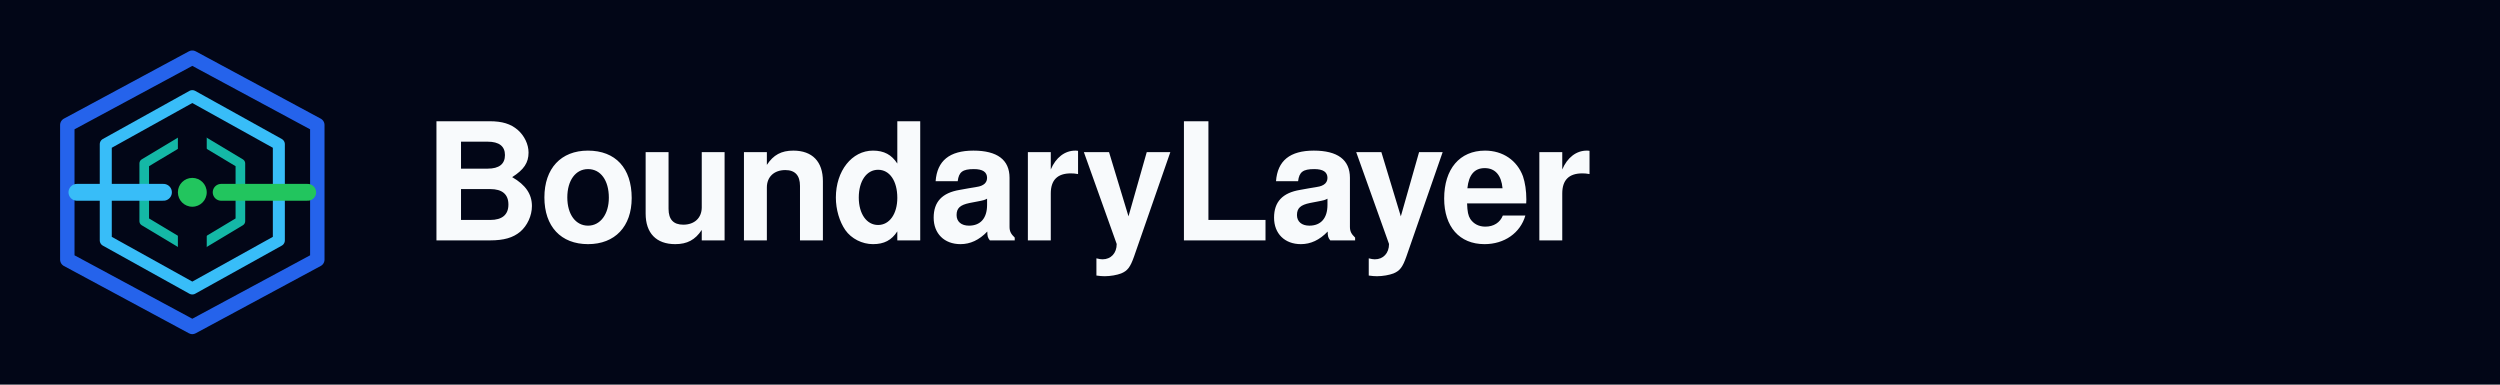
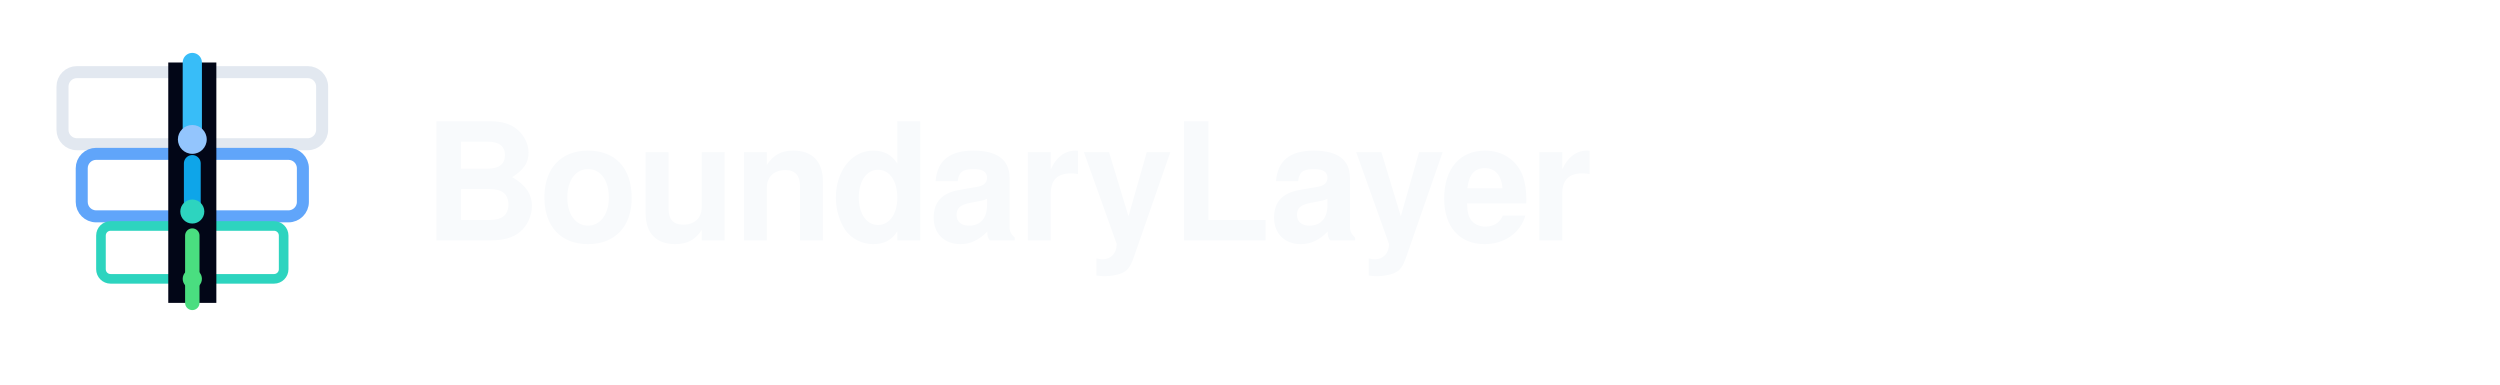
<svg xmlns="http://www.w3.org/2000/svg" viewBox="0 0 520 80" role="img" aria-label="BoundaryLayer logo dark">
-   <rect width="520" height="80" fill="#020617" />
+   <rect width="520" height="80" fill="none" />
  <g transform="translate(8,8)">
-     <polygon points="32,4 58,18 58,46 32,60 6,46 6,18" fill="none" stroke="#2563EB" stroke-width="3" stroke-linejoin="round" />
-     <polygon points="32,12 50,22 50,42 32,52 14,42 14,22" fill="none" stroke="#38BDF8" stroke-width="2.5" stroke-linejoin="round" />
-     <polygon points="32,20 42,26 42,38 32,44 22,38 22,26" fill="none" stroke="#14B8A6" stroke-width="2" stroke-linejoin="round" />
-     <rect x="29" y="18" width="6" height="28" fill="#020617" />
-     <line x1="8" y1="32" x2="26" y2="32" stroke="#38BDF8" stroke-width="3.5" stroke-linecap="round" />
-     <line x1="38" y1="32" x2="56" y2="32" stroke="#22C55E" stroke-width="3.5" stroke-linecap="round" />
-     <circle cx="32" cy="32" r="3" fill="#22C55E" />
+     <rect x="5" y="7" width="54" height="15" rx="3" fill="none" stroke="#E2E8F0" stroke-width="2.5" />
+     <rect x="9" y="24" width="46" height="13" rx="3" fill="none" stroke="#60A5FA" stroke-width="2.5" />
+     <rect x="13" y="39" width="38" height="11" rx="2" fill="none" stroke="#2DD4BF" stroke-width="2" />
+     <rect x="27" y="5" width="10" height="50" fill="#020617" />
+     <line x1="32" y1="5" x2="32" y2="21" stroke="#38BDF8" stroke-width="4" stroke-linecap="round" />
+     <line x1="32" y1="26" x2="32" y2="36" stroke="#0EA5E9" stroke-width="3.5" stroke-linecap="round" />
+     <line x1="32" y1="41" x2="32" y2="55" stroke="#4ADE80" stroke-width="3" stroke-linecap="round" />
+     <circle cx="32" cy="21" r="3" fill="#93C5FD" />
+     <circle cx="32" cy="36" r="2.5" fill="#2DD4BF" />
+     <circle cx="32" cy="50" r="2" fill="#4ADE80" />
  </g>
  <text x="88" y="50" fill="#F8FAFC" font-family="system-ui, -apple-system, Segoe UI, Helvetica, Arial, sans-serif" font-size="34" font-weight="700" letter-spacing="-0.5">BoundaryLayer</text>
</svg>
